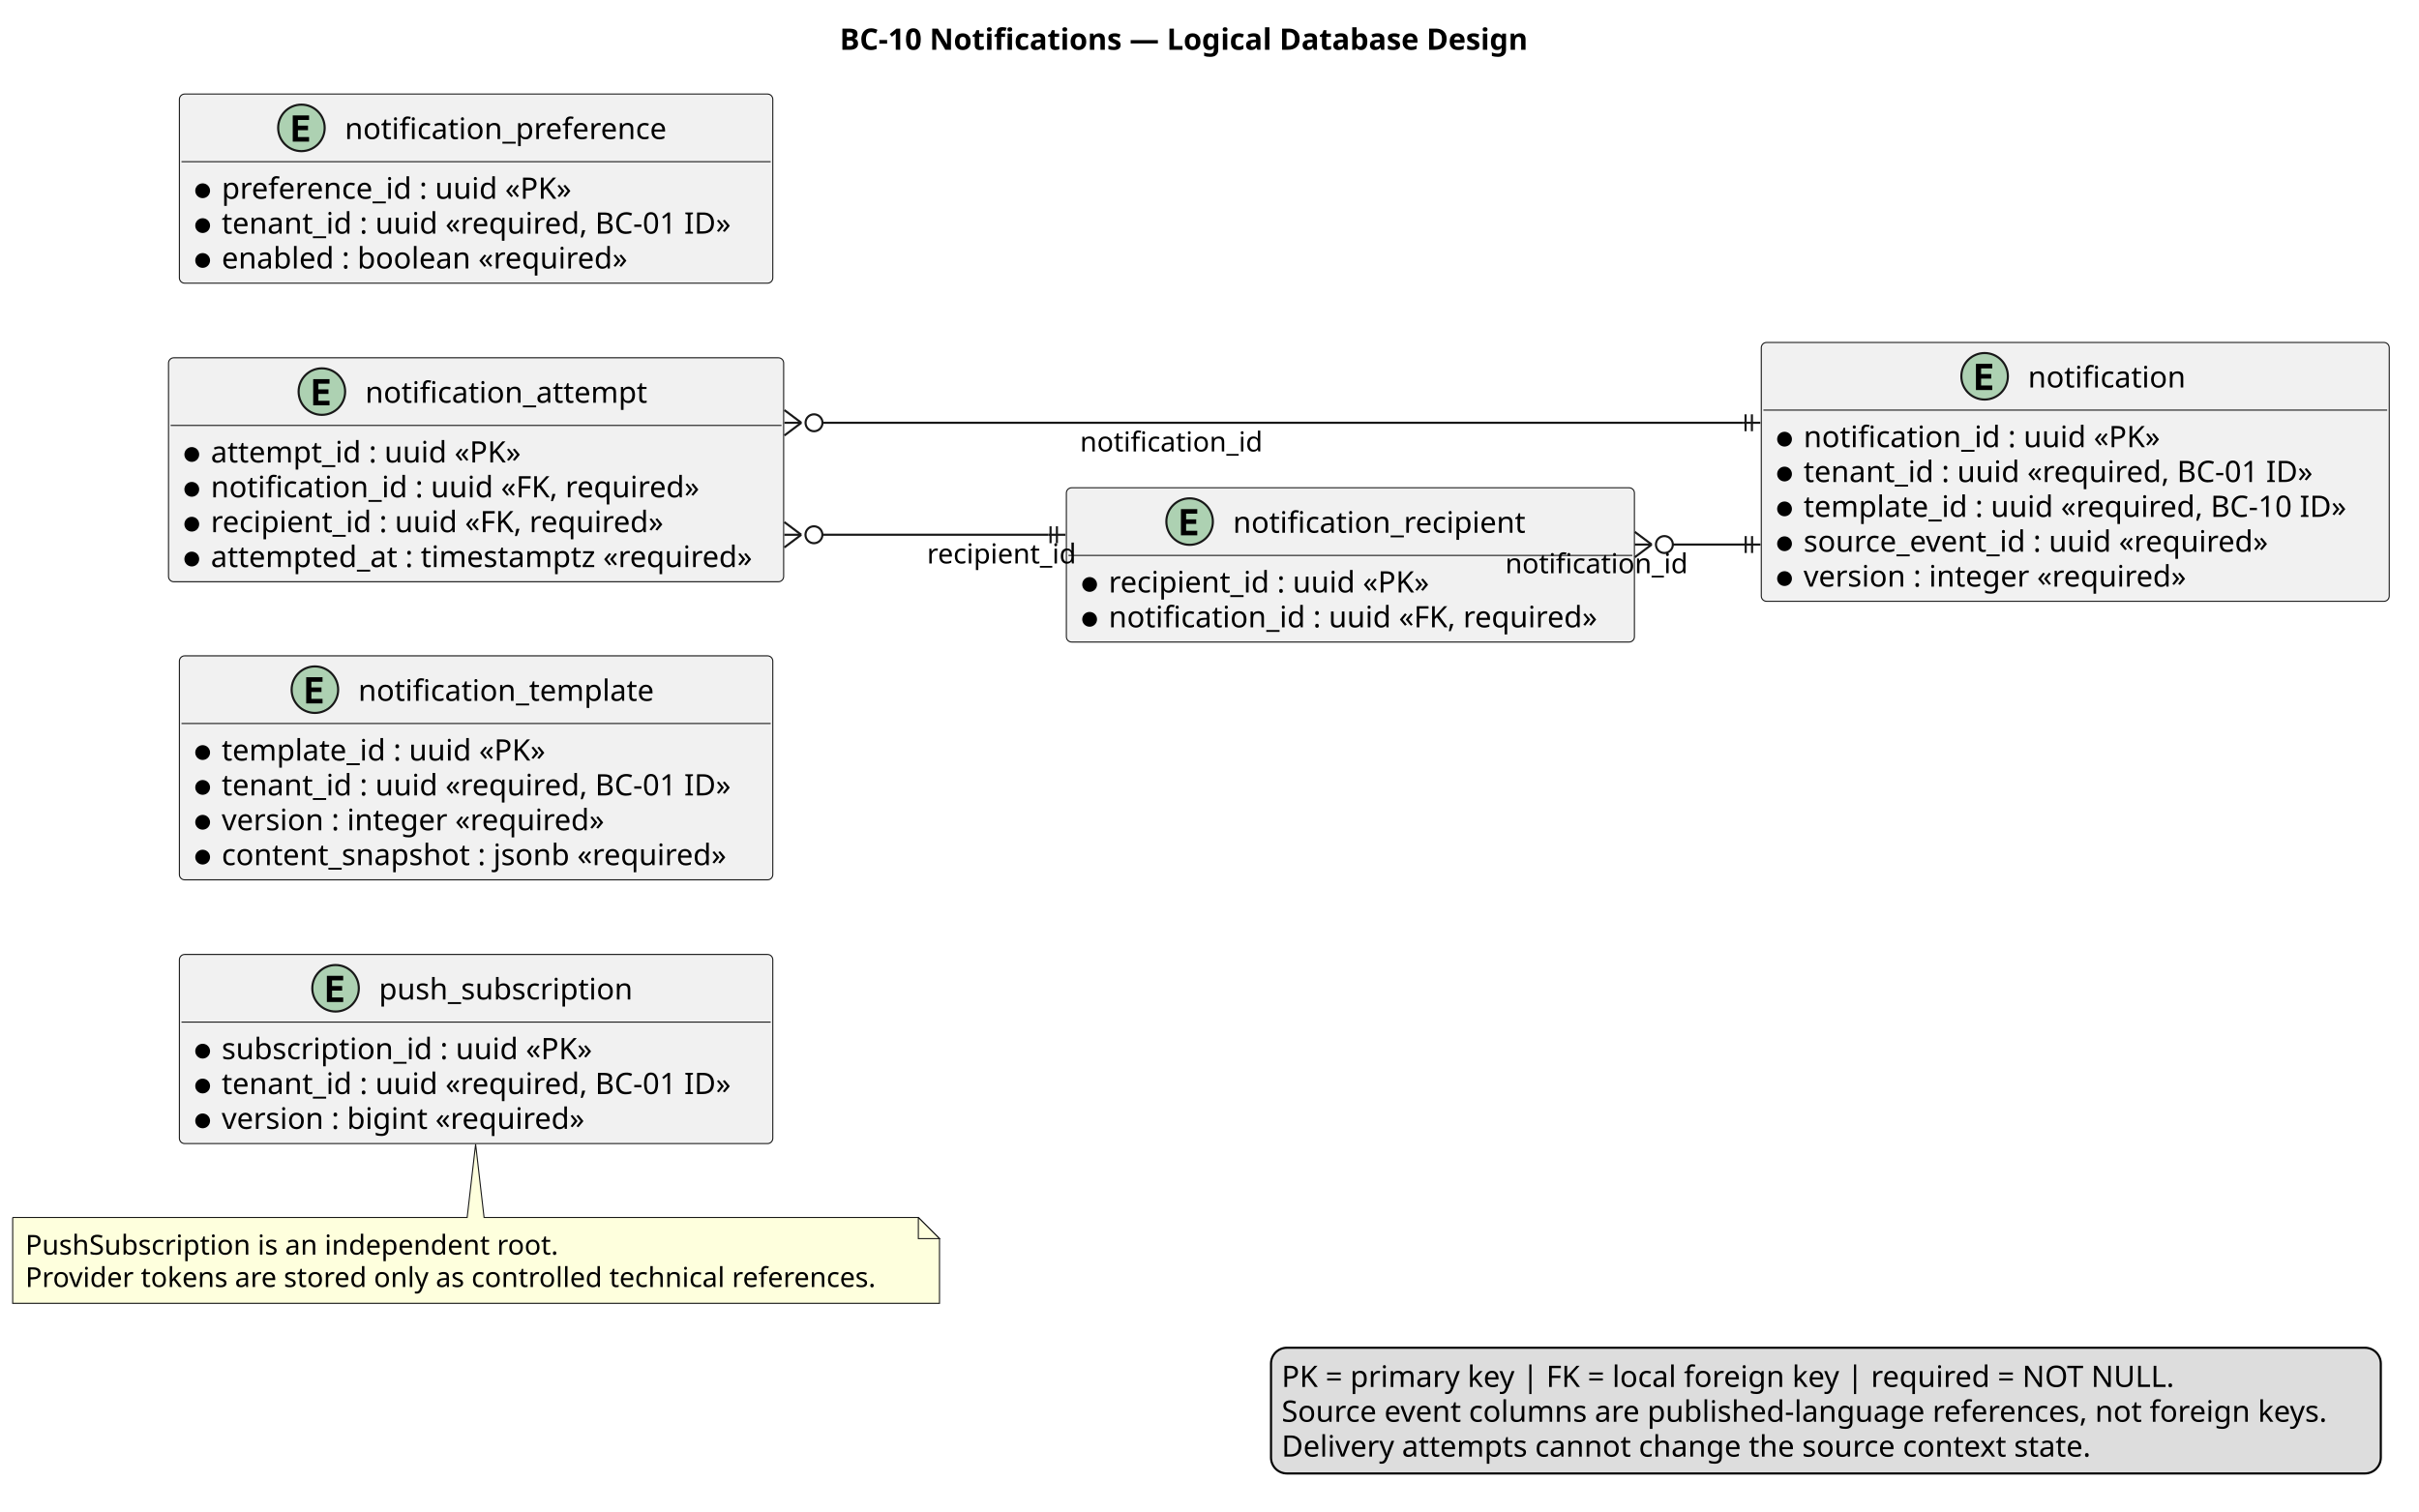
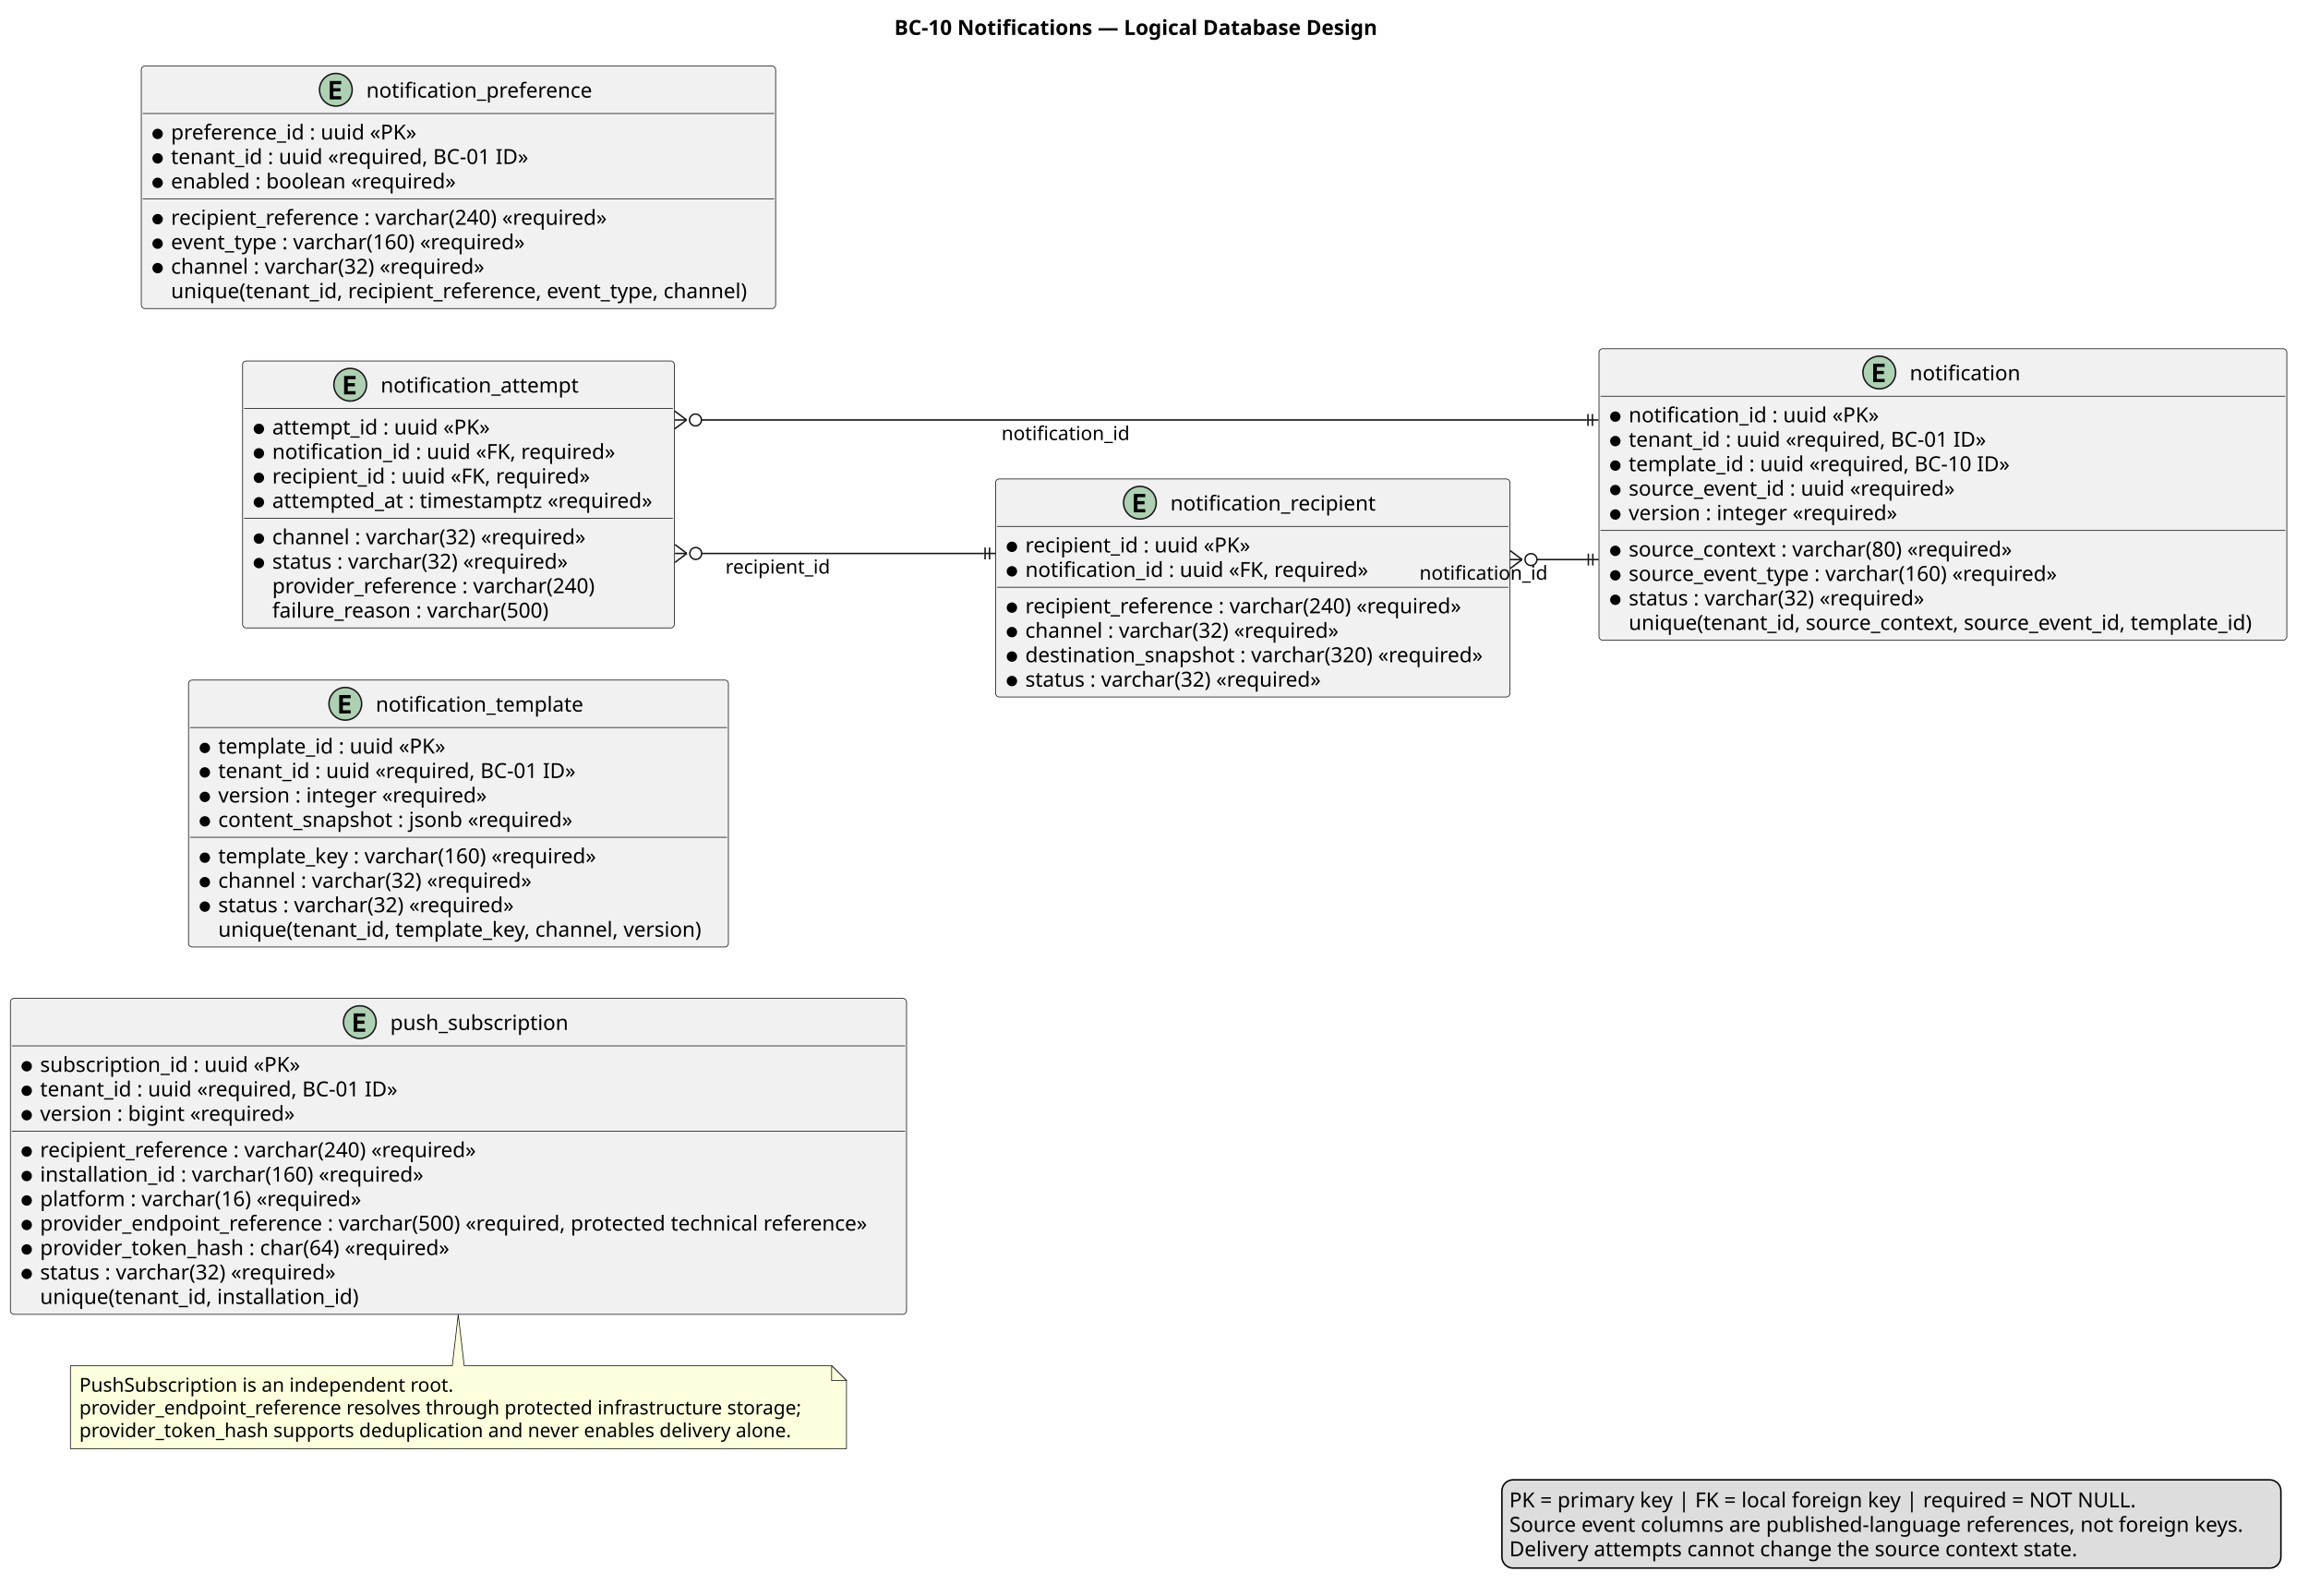
- <svg xmlns="http://www.w3.org/2000/svg" contentStyleType="text/css" data-diagram-type="CLASS" height="715px" preserveAspectRatio="none" style="width:1144px;height:715px;background:#FFFFFF;" version="1.1" viewBox="0 0 1144 715" width="1144px" zoomAndPan="magnify">
+ <svg xmlns="http://www.w3.org/2000/svg" contentStyleType="text/css" data-diagram-type="CLASS" height="1075px" preserveAspectRatio="none" style="width:1555px;height:1075px;background:#FFFFFF;" version="1.1" viewBox="0 0 1555 1075" width="1555px" zoomAndPan="magnify">
  <defs />
  <g>
    <g class="title" data-source-line="1">
-       <text fill="#000000" font-family="sans-serif" font-size="14" font-weight="700" lengthAdjust="spacing" textLength="343.69" x="397.122" y="23.535">BC-10 Notifications — Logical Database Design</text>
-     </g>
-     <g class="entity" data-qualified-name="notification_template" data-source-line="12" id="ent0001">
-       <rect fill="#F1F1F1" height="105.953" rx="2.5" ry="2.5" style="stroke:#181818;stroke-width:0.5;" width="280.632" x="84.84" y="310.238" />
-       <ellipse cx="148.92" cy="326.238" fill="#ADD1B2" rx="11" ry="11" style="stroke:#181818;stroke-width:1;" />
-       <path d="M152.534,332.738 L144.815,332.738 L144.815,320.345 L152.534,320.345 L152.534,322.503 L147.263,322.503 L147.263,325.176 L152.036,325.176 L152.036,327.334 L147.263,327.334 L147.263,330.58 L152.534,330.58 Z " fill="#000000" />
-       <text fill="#000000" font-family="sans-serif" font-size="14" lengthAdjust="spacing" textLength="143.972" x="169.42" y="331.529">notification_template</text>
-       <line style="stroke:#181818;stroke-width:0.5;" x1="85.84" x2="364.472" y1="342.238" y2="342.238" />
-       <g data-visibility-modifier="IE_MANDATORY">
-         <ellipse cx="95.84" cy="355.982" fill="#000000" rx="3" ry="3" style="stroke:#000000;stroke-width:1;" />
-       </g>
-       <text fill="#000000" font-family="sans-serif" font-size="14" lengthAdjust="spacing" textLength="159.093" x="104.84" y="359.773">template_id : uuid «PK»</text>
-       <g data-visibility-modifier="IE_MANDATORY">
-         <ellipse cx="95.84" cy="372.471" fill="#000000" rx="3" ry="3" style="stroke:#000000;stroke-width:1;" />
-       </g>
-       <text fill="#000000" font-family="sans-serif" font-size="14" lengthAdjust="spacing" textLength="254.632" x="104.84" y="376.262">tenant_id : uuid «required, BC-01 ID»</text>
-       <g data-visibility-modifier="IE_MANDATORY">
-         <ellipse cx="95.84" cy="388.959" fill="#000000" rx="3" ry="3" style="stroke:#000000;stroke-width:1;" />
-       </g>
-       <text fill="#000000" font-family="sans-serif" font-size="14" lengthAdjust="spacing" textLength="187.079" x="104.84" y="392.75">version : integer «required»</text>
-       <g data-visibility-modifier="IE_MANDATORY">
-         <ellipse cx="95.84" cy="405.447" fill="#000000" rx="3" ry="3" style="stroke:#000000;stroke-width:1;" />
-       </g>
-       <text fill="#000000" font-family="sans-serif" font-size="14" lengthAdjust="spacing" textLength="247.748" x="104.84" y="409.238">content_snapshot : jsonb «required»</text>
+       <text fill="#000000" font-family="sans-serif" font-size="14" font-weight="700" lengthAdjust="spacing" textLength="343.69" x="602.526" y="23.535">BC-10 Notifications — Logical Database Design</text>
+     </g>
+     <g class="entity" data-qualified-name="notification_template" data-source-line="11" id="ent0001">
+       <rect fill="#F1F1F1" height="179.906" rx="2.5" ry="2.5" style="stroke:#181818;stroke-width:0.5;" width="363.736" x="127.02" y="458.238" />
+       <ellipse cx="232.652" cy="474.238" fill="#ADD1B2" rx="11" ry="11" style="stroke:#181818;stroke-width:1;" />
+       <path d="M236.267,480.738 L228.547,480.738 L228.547,468.345 L236.267,468.345 L236.267,470.503 L230.996,470.503 L230.996,473.176 L235.768,473.176 L235.768,475.334 L230.996,475.334 L230.996,478.58 L236.267,478.58 Z " fill="#000000" />
+       <text fill="#000000" font-family="sans-serif" font-size="14" lengthAdjust="spacing" textLength="143.972" x="253.152" y="479.529">notification_template</text>
+       <line style="stroke:#181818;stroke-width:0.5;" x1="128.02" x2="489.756" y1="490.238" y2="490.238" />
+       <g data-visibility-modifier="IE_MANDATORY">
+         <ellipse cx="138.02" cy="503.982" fill="#000000" rx="3" ry="3" style="stroke:#000000;stroke-width:1;" />
+       </g>
+       <text fill="#000000" font-family="sans-serif" font-size="14" lengthAdjust="spacing" textLength="159.093" x="147.02" y="507.773">template_id : uuid «PK»</text>
+       <g data-visibility-modifier="IE_MANDATORY">
+         <ellipse cx="138.02" cy="520.471" fill="#000000" rx="3" ry="3" style="stroke:#000000;stroke-width:1;" />
+       </g>
+       <text fill="#000000" font-family="sans-serif" font-size="14" lengthAdjust="spacing" textLength="254.632" x="147.02" y="524.262">tenant_id : uuid «required, BC-01 ID»</text>
+       <g data-visibility-modifier="IE_MANDATORY">
+         <ellipse cx="138.02" cy="536.959" fill="#000000" rx="3" ry="3" style="stroke:#000000;stroke-width:1;" />
+       </g>
+       <text fill="#000000" font-family="sans-serif" font-size="14" lengthAdjust="spacing" textLength="187.079" x="147.02" y="540.75">version : integer «required»</text>
+       <g data-visibility-modifier="IE_MANDATORY">
+         <ellipse cx="138.02" cy="553.447" fill="#000000" rx="3" ry="3" style="stroke:#000000;stroke-width:1;" />
+       </g>
+       <text fill="#000000" font-family="sans-serif" font-size="14" lengthAdjust="spacing" textLength="247.748" x="147.02" y="557.238">content_snapshot : jsonb «required»</text>
+       <line style="stroke:#181818;stroke-width:0.5;" x1="128.02" x2="489.756" y1="564.191" y2="564.191" />
+       <g data-visibility-modifier="IE_MANDATORY">
+         <ellipse cx="138.02" cy="577.936" fill="#000000" rx="3" ry="3" style="stroke:#000000;stroke-width:1;" />
+       </g>
+       <text fill="#000000" font-family="sans-serif" font-size="14" lengthAdjust="spacing" textLength="265.522" x="147.02" y="581.727">template_key : varchar(160) «required»</text>
+       <g data-visibility-modifier="IE_MANDATORY">
+         <ellipse cx="138.02" cy="594.424" fill="#000000" rx="3" ry="3" style="stroke:#000000;stroke-width:1;" />
+       </g>
+       <text fill="#000000" font-family="sans-serif" font-size="14" lengthAdjust="spacing" textLength="219.454" x="147.02" y="598.215">channel : varchar(32) «required»</text>
+       <g data-visibility-modifier="IE_MANDATORY">
+         <ellipse cx="138.02" cy="610.912" fill="#000000" rx="3" ry="3" style="stroke:#000000;stroke-width:1;" />
+       </g>
+       <text fill="#000000" font-family="sans-serif" font-size="14" lengthAdjust="spacing" textLength="207.806" x="147.02" y="614.703">status : varchar(32) «required»</text>
+       <text fill="#000000" font-family="sans-serif" font-size="14" lengthAdjust="spacing" textLength="337.736" x="147.02" y="631.191">unique(tenant_id, template_key, channel, version)</text>
    </g>
    <g class="entity" data-qualified-name="notification" data-source-line="22" id="ent0002">
-       <rect fill="#F1F1F1" height="122.441" rx="2.5" ry="2.5" style="stroke:#181818;stroke-width:0.5;" width="296.983" x="832.95" y="161.998" />
-       <ellipse cx="938.572" cy="177.998" fill="#ADD1B2" rx="11" ry="11" style="stroke:#181818;stroke-width:1;" />
-       <path d="M942.186,184.498 L934.467,184.498 L934.467,172.105 L942.186,172.105 L942.186,174.263 L936.915,174.263 L936.915,176.936 L941.688,176.936 L941.688,179.095 L936.915,179.095 L936.915,182.34 L942.186,182.34 Z " fill="#000000" />
-       <text fill="#000000" font-family="sans-serif" font-size="14" lengthAdjust="spacing" textLength="77.239" x="959.072" y="183.289">notification</text>
-       <line style="stroke:#181818;stroke-width:0.5;" x1="833.95" x2="1128.933" y1="193.998" y2="193.998" />
-       <g data-visibility-modifier="IE_MANDATORY">
-         <ellipse cx="843.95" cy="207.742" fill="#000000" rx="3" ry="3" style="stroke:#000000;stroke-width:1;" />
-       </g>
-       <text fill="#000000" font-family="sans-serif" font-size="14" lengthAdjust="spacing" textLength="176.6" x="852.95" y="211.533">notification_id : uuid «PK»</text>
-       <g data-visibility-modifier="IE_MANDATORY">
-         <ellipse cx="843.95" cy="224.231" fill="#000000" rx="3" ry="3" style="stroke:#000000;stroke-width:1;" />
-       </g>
-       <text fill="#000000" font-family="sans-serif" font-size="14" lengthAdjust="spacing" textLength="254.632" x="852.95" y="228.022">tenant_id : uuid «required, BC-01 ID»</text>
-       <g data-visibility-modifier="IE_MANDATORY">
-         <ellipse cx="843.95" cy="240.719" fill="#000000" rx="3" ry="3" style="stroke:#000000;stroke-width:1;" />
-       </g>
-       <text fill="#000000" font-family="sans-serif" font-size="14" lengthAdjust="spacing" textLength="270.983" x="852.95" y="244.51">template_id : uuid «required, BC-10 ID»</text>
-       <g data-visibility-modifier="IE_MANDATORY">
-         <ellipse cx="843.95" cy="257.207" fill="#000000" rx="3" ry="3" style="stroke:#000000;stroke-width:1;" />
-       </g>
-       <text fill="#000000" font-family="sans-serif" font-size="14" lengthAdjust="spacing" textLength="228.792" x="852.95" y="260.998">source_event_id : uuid «required»</text>
-       <g data-visibility-modifier="IE_MANDATORY">
-         <ellipse cx="843.95" cy="273.695" fill="#000000" rx="3" ry="3" style="stroke:#000000;stroke-width:1;" />
-       </g>
-       <text fill="#000000" font-family="sans-serif" font-size="14" lengthAdjust="spacing" textLength="187.079" x="852.95" y="277.487">version : integer «required»</text>
-     </g>
-     <g class="entity" data-qualified-name="notification_recipient" data-source-line="33" id="ent0003">
-       <rect fill="#F1F1F1" height="72.977" rx="2.5" ry="2.5" style="stroke:#181818;stroke-width:0.5;" width="268.642" x="504.31" y="230.728" />
-       <ellipse cx="562.597" cy="246.728" fill="#ADD1B2" rx="11" ry="11" style="stroke:#181818;stroke-width:1;" />
-       <path d="M566.211,253.228 L558.491,253.228 L558.491,240.835 L566.211,240.835 L566.211,242.993 L560.94,242.993 L560.94,245.666 L565.713,245.666 L565.713,247.825 L560.94,247.825 L560.94,251.07 L566.211,251.07 Z " fill="#000000" />
-       <text fill="#000000" font-family="sans-serif" font-size="14" lengthAdjust="spacing" textLength="143.568" x="583.097" y="252.019">notification_recipient</text>
-       <line style="stroke:#181818;stroke-width:0.5;" x1="505.31" x2="771.952" y1="262.728" y2="262.728" />
-       <g data-visibility-modifier="IE_MANDATORY">
-         <ellipse cx="515.31" cy="276.472" fill="#000000" rx="3" ry="3" style="stroke:#000000;stroke-width:1;" />
-       </g>
-       <text fill="#000000" font-family="sans-serif" font-size="14" lengthAdjust="spacing" textLength="158.69" x="524.31" y="280.263">recipient_id : uuid «PK»</text>
-       <g data-visibility-modifier="IE_MANDATORY">
-         <ellipse cx="515.31" cy="292.961" fill="#000000" rx="3" ry="3" style="stroke:#000000;stroke-width:1;" />
-       </g>
-       <text fill="#000000" font-family="sans-serif" font-size="14" lengthAdjust="spacing" textLength="242.642" x="524.31" y="296.752">notification_id : uuid «FK, required»</text>
-     </g>
-     <g class="entity" data-qualified-name="notification_attempt" data-source-line="42" id="ent0004">
-       <rect fill="#F1F1F1" height="105.953" rx="2.5" ry="2.5" style="stroke:#181818;stroke-width:0.5;" width="290.906" x="79.7" y="169.238" />
-       <ellipse cx="152.222" cy="185.238" fill="#ADD1B2" rx="11" ry="11" style="stroke:#181818;stroke-width:1;" />
-       <path d="M155.837,191.738 L148.117,191.738 L148.117,179.345 L155.837,179.345 L155.837,181.503 L150.566,181.503 L150.566,184.176 L155.339,184.176 L155.339,186.334 L150.566,186.334 L150.566,189.58 L155.837,189.58 Z " fill="#000000" />
-       <text fill="#000000" font-family="sans-serif" font-size="14" lengthAdjust="spacing" textLength="137.361" x="172.722" y="190.529">notification_attempt</text>
-       <line style="stroke:#181818;stroke-width:0.5;" x1="80.7" x2="369.606" y1="201.238" y2="201.238" />
-       <g data-visibility-modifier="IE_MANDATORY">
-         <ellipse cx="90.7" cy="214.982" fill="#000000" rx="3" ry="3" style="stroke:#000000;stroke-width:1;" />
-       </g>
-       <text fill="#000000" font-family="sans-serif" font-size="14" lengthAdjust="spacing" textLength="152.482" x="99.7" y="218.773">attempt_id : uuid «PK»</text>
-       <g data-visibility-modifier="IE_MANDATORY">
-         <ellipse cx="90.7" cy="231.471" fill="#000000" rx="3" ry="3" style="stroke:#000000;stroke-width:1;" />
-       </g>
-       <text fill="#000000" font-family="sans-serif" font-size="14" lengthAdjust="spacing" textLength="242.642" x="99.7" y="235.262">notification_id : uuid «FK, required»</text>
-       <g data-visibility-modifier="IE_MANDATORY">
-         <ellipse cx="90.7" cy="247.959" fill="#000000" rx="3" ry="3" style="stroke:#000000;stroke-width:1;" />
-       </g>
-       <text fill="#000000" font-family="sans-serif" font-size="14" lengthAdjust="spacing" textLength="224.731" x="99.7" y="251.75">recipient_id : uuid «FK, required»</text>
-       <g data-visibility-modifier="IE_MANDATORY">
-         <ellipse cx="90.7" cy="264.447" fill="#000000" rx="3" ry="3" style="stroke:#000000;stroke-width:1;" />
-       </g>
-       <text fill="#000000" font-family="sans-serif" font-size="14" lengthAdjust="spacing" textLength="264.906" x="99.7" y="268.238">attempted_at : timestamptz «required»</text>
-     </g>
-     <g class="entity" data-qualified-name="notification_preference" data-source-line="53" id="ent0005">
-       <rect fill="#F1F1F1" height="89.465" rx="2.5" ry="2.5" style="stroke:#181818;stroke-width:0.5;" width="280.632" x="84.84" y="44.488" />
-       <ellipse cx="142.549" cy="60.488" fill="#ADD1B2" rx="11" ry="11" style="stroke:#181818;stroke-width:1;" />
-       <path d="M146.163,66.988 L138.444,66.988 L138.444,54.595 L146.163,54.595 L146.163,56.753 L140.892,56.753 L140.892,59.426 L145.665,59.426 L145.665,61.584 L140.892,61.584 L140.892,64.83 L146.163,64.83 Z " fill="#000000" />
-       <text fill="#000000" font-family="sans-serif" font-size="14" lengthAdjust="spacing" textLength="156.714" x="163.049" y="65.779">notification_preference</text>
-       <line style="stroke:#181818;stroke-width:0.5;" x1="85.84" x2="364.472" y1="76.488" y2="76.488" />
-       <g data-visibility-modifier="IE_MANDATORY">
-         <ellipse cx="95.84" cy="90.232" fill="#000000" rx="3" ry="3" style="stroke:#000000;stroke-width:1;" />
-       </g>
-       <text fill="#000000" font-family="sans-serif" font-size="14" lengthAdjust="spacing" textLength="171.835" x="104.84" y="94.023">preference_id : uuid «PK»</text>
-       <g data-visibility-modifier="IE_MANDATORY">
-         <ellipse cx="95.84" cy="106.721" fill="#000000" rx="3" ry="3" style="stroke:#000000;stroke-width:1;" />
-       </g>
-       <text fill="#000000" font-family="sans-serif" font-size="14" lengthAdjust="spacing" textLength="254.632" x="104.84" y="110.512">tenant_id : uuid «required, BC-01 ID»</text>
-       <g data-visibility-modifier="IE_MANDATORY">
-         <ellipse cx="95.84" cy="123.209" fill="#000000" rx="3" ry="3" style="stroke:#000000;stroke-width:1;" />
-       </g>
-       <text fill="#000000" font-family="sans-serif" font-size="14" lengthAdjust="spacing" textLength="197.77" x="104.84" y="127">enabled : boolean «required»</text>
-     </g>
-     <g class="entity" data-qualified-name="push_subscription" data-source-line="63" id="ent0006">
-       <rect fill="#F1F1F1" height="89.465" rx="2.5" ry="2.5" style="stroke:#181818;stroke-width:0.5;" width="280.632" x="84.84" y="451.488" />
-       <ellipse cx="158.692" cy="467.488" fill="#ADD1B2" rx="11" ry="11" style="stroke:#181818;stroke-width:1;" />
-       <path d="M162.306,473.988 L154.587,473.988 L154.587,461.595 L162.306,461.595 L162.306,463.753 L157.035,463.753 L157.035,466.426 L161.808,466.426 L161.808,468.584 L157.035,468.584 L157.035,471.83 L162.306,471.83 Z " fill="#000000" />
-       <text fill="#000000" font-family="sans-serif" font-size="14" lengthAdjust="spacing" textLength="124.428" x="179.192" y="472.779">push_subscription</text>
-       <line style="stroke:#181818;stroke-width:0.5;" x1="85.84" x2="364.472" y1="483.488" y2="483.488" />
-       <g data-visibility-modifier="IE_MANDATORY">
-         <ellipse cx="95.84" cy="497.232" fill="#000000" rx="3" ry="3" style="stroke:#000000;stroke-width:1;" />
-       </g>
-       <text fill="#000000" font-family="sans-serif" font-size="14" lengthAdjust="spacing" textLength="183.463" x="104.84" y="501.023">subscription_id : uuid «PK»</text>
-       <g data-visibility-modifier="IE_MANDATORY">
-         <ellipse cx="95.84" cy="513.721" fill="#000000" rx="3" ry="3" style="stroke:#000000;stroke-width:1;" />
-       </g>
-       <text fill="#000000" font-family="sans-serif" font-size="14" lengthAdjust="spacing" textLength="254.632" x="104.84" y="517.512">tenant_id : uuid «required, BC-01 ID»</text>
-       <g data-visibility-modifier="IE_MANDATORY">
-         <ellipse cx="95.84" cy="530.209" fill="#000000" rx="3" ry="3" style="stroke:#000000;stroke-width:1;" />
-       </g>
-       <text fill="#000000" font-family="sans-serif" font-size="14" lengthAdjust="spacing" textLength="178.609" x="104.84" y="534">version : bigint «required»</text>
-     </g>
-     <g class="entity" data-qualified-name="GMN10" data-source-line="79" id="ent0011">
-       <path d="M6,575.908 L6,616.529 A0,0 0 0 0 6,616.529 L444.308,616.529 A0,0 0 0 0 444.308,616.529 L444.308,585.908 L434.308,575.908 L228.93,575.908 L224.93,541.248 L220.93,575.908 L6,575.908 A0,0 0 0 0 6,575.908" fill="#FEFFDD" style="stroke:#181818;stroke-width:0.5;" />
-       <path d="M434.308,575.908 L434.308,585.908 L444.308,585.908 L434.308,575.908" fill="#FEFFDD" style="stroke:#181818;stroke-width:0.5;" />
-       <text fill="#000000" font-family="sans-serif" font-size="13" lengthAdjust="spacing" textLength="259.867" x="12" y="593.477">PushSubscription is an independent root.</text>
-       <text fill="#000000" font-family="sans-serif" font-size="13" lengthAdjust="spacing" textLength="417.308" x="12" y="608.787">Provider tokens are stored only as controlled technical references.</text>
-     </g>
-     <g class="link" data-entity-1="ent0003" data-entity-2="ent0002" data-link-type="crowfoot" data-source-line="74" id="lnk7">
-       <path codeLine="74" d="M791.13,257.588 C810.64,257.588 804.82,257.588 824.59,257.588" fill="none" id="notification_recipient-notification" style="stroke:#181818;stroke-width:1;" />
-       <line style="stroke:#181818;stroke-width:1;" x1="781.13" x2="773.13" y1="257.588" y2="263.588" />
-       <line style="stroke:#181818;stroke-width:1;" x1="781.13" x2="773.13" y1="257.588" y2="251.588" />
-       <line style="stroke:#181818;stroke-width:1;" x1="781.13" x2="773.13" y1="257.588" y2="257.588" />
-       <ellipse cx="787.13" cy="257.588" fill="none" rx="4" ry="4" style="stroke:#181818;stroke-width:1;" />
-       <line style="stroke:#181818;stroke-width:1;" x1="828.59" x2="828.59" y1="253.588" y2="261.588" />
-       <line style="stroke:#181818;stroke-width:1;" x1="825.59" x2="825.59" y1="253.588" y2="261.588" />
-       <line style="stroke:#181818;stroke-width:1;" x1="824.59" x2="832.59" y1="257.588" y2="257.588" />
-       <text fill="#000000" font-family="sans-serif" font-size="13" lengthAdjust="spacing" textLength="90.162" x="711.86" y="271.157">notification_id</text>
-     </g>
-     <g class="link" data-entity-1="ent0004" data-entity-2="ent0002" data-link-type="crowfoot" data-source-line="75" id="lnk8">
-       <path codeLine="75" d="M388.97,199.988 C521.71,199.988 690.81,199.988 824.52,199.988" fill="none" id="notification_attempt-notification" style="stroke:#181818;stroke-width:1;" />
-       <line style="stroke:#181818;stroke-width:1;" x1="378.97" x2="370.97" y1="199.988" y2="205.988" />
-       <line style="stroke:#181818;stroke-width:1;" x1="378.97" x2="370.97" y1="199.988" y2="193.988" />
-       <line style="stroke:#181818;stroke-width:1;" x1="378.97" x2="370.97" y1="199.988" y2="199.988" />
-       <ellipse cx="384.97" cy="199.988" fill="none" rx="4" ry="4" style="stroke:#181818;stroke-width:1;" />
-       <line style="stroke:#181818;stroke-width:1;" x1="828.52" x2="828.52" y1="195.988" y2="203.988" />
-       <line style="stroke:#181818;stroke-width:1;" x1="825.52" x2="825.52" y1="195.988" y2="203.988" />
-       <line style="stroke:#181818;stroke-width:1;" x1="824.52" x2="832.52" y1="199.988" y2="199.988" />
-       <text fill="#000000" font-family="sans-serif" font-size="13" lengthAdjust="spacing" textLength="90.162" x="510.75" y="213.557">notification_id</text>
-     </g>
-     <g class="link" data-entity-1="ent0004" data-entity-2="ent0003" data-link-type="crowfoot" data-source-line="76" id="lnk9">
-       <path codeLine="76" d="M388.93,252.958 C432.18,252.958 453.33,252.958 495.84,252.958" fill="none" id="notification_attempt-notification_recipient" style="stroke:#181818;stroke-width:1;" />
-       <line style="stroke:#181818;stroke-width:1;" x1="378.93" x2="370.93" y1="252.958" y2="258.958" />
-       <line style="stroke:#181818;stroke-width:1;" x1="378.93" x2="370.93" y1="252.958" y2="246.958" />
-       <line style="stroke:#181818;stroke-width:1;" x1="378.93" x2="370.93" y1="252.958" y2="252.958" />
-       <ellipse cx="384.93" cy="252.958" fill="none" rx="4" ry="4" style="stroke:#181818;stroke-width:1;" />
-       <line style="stroke:#181818;stroke-width:1;" x1="499.84" x2="499.84" y1="248.958" y2="256.958" />
-       <line style="stroke:#181818;stroke-width:1;" x1="496.84" x2="496.84" y1="248.958" y2="256.958" />
-       <line style="stroke:#181818;stroke-width:1;" x1="495.84" x2="503.84" y1="252.958" y2="252.958" />
-       <text fill="#000000" font-family="sans-serif" font-size="13" lengthAdjust="spacing" textLength="73.531" x="438.39" y="266.527">recipient_id</text>
-     </g>
-     <g class="legend" data-source-line="83">
-       <rect fill="#DDDDDD" height="59.465" rx="7.5" ry="7.5" style="stroke:#000000;stroke-width:1;" width="524.842" x="601.092" y="637.529" />
-       <text fill="#000000" font-family="sans-serif" font-size="14" lengthAdjust="spacing" textLength="445.635" x="606.092" y="656.064">PK = primary key | FK = local foreign key | required = NOT NULL.</text>
-       <text fill="#000000" font-family="sans-serif" font-size="14" lengthAdjust="spacing" textLength="514.842" x="606.092" y="672.553">Source event columns are published-language references, not foreign keys.</text>
-       <text fill="#000000" font-family="sans-serif" font-size="14" lengthAdjust="spacing" textLength="396.396" x="606.092" y="689.041">Delivery attempts cannot change the source context state.</text>
+       <rect fill="#F1F1F1" height="196.394" rx="2.5" ry="2.5" style="stroke:#181818;stroke-width:0.5;" width="463.432" x="1077.31" y="234.998" />
+       <ellipse cx="1266.156" cy="250.998" fill="#ADD1B2" rx="11" ry="11" style="stroke:#181818;stroke-width:1;" />
+       <path d="M1269.77,257.498 L1262.051,257.498 L1262.051,245.105 L1269.77,245.105 L1269.77,247.263 L1264.499,247.263 L1264.499,249.936 L1269.272,249.936 L1269.272,252.095 L1264.499,252.095 L1264.499,255.34 L1269.77,255.34 Z " fill="#000000" />
+       <text fill="#000000" font-family="sans-serif" font-size="14" lengthAdjust="spacing" textLength="77.239" x="1286.656" y="256.289">notification</text>
+       <line style="stroke:#181818;stroke-width:0.5;" x1="1078.31" x2="1539.742" y1="266.998" y2="266.998" />
+       <g data-visibility-modifier="IE_MANDATORY">
+         <ellipse cx="1088.31" cy="280.742" fill="#000000" rx="3" ry="3" style="stroke:#000000;stroke-width:1;" />
+       </g>
+       <text fill="#000000" font-family="sans-serif" font-size="14" lengthAdjust="spacing" textLength="176.6" x="1097.31" y="284.533">notification_id : uuid «PK»</text>
+       <g data-visibility-modifier="IE_MANDATORY">
+         <ellipse cx="1088.31" cy="297.231" fill="#000000" rx="3" ry="3" style="stroke:#000000;stroke-width:1;" />
+       </g>
+       <text fill="#000000" font-family="sans-serif" font-size="14" lengthAdjust="spacing" textLength="254.632" x="1097.31" y="301.022">tenant_id : uuid «required, BC-01 ID»</text>
+       <g data-visibility-modifier="IE_MANDATORY">
+         <ellipse cx="1088.31" cy="313.719" fill="#000000" rx="3" ry="3" style="stroke:#000000;stroke-width:1;" />
+       </g>
+       <text fill="#000000" font-family="sans-serif" font-size="14" lengthAdjust="spacing" textLength="270.983" x="1097.31" y="317.51">template_id : uuid «required, BC-10 ID»</text>
+       <g data-visibility-modifier="IE_MANDATORY">
+         <ellipse cx="1088.31" cy="330.207" fill="#000000" rx="3" ry="3" style="stroke:#000000;stroke-width:1;" />
+       </g>
+       <text fill="#000000" font-family="sans-serif" font-size="14" lengthAdjust="spacing" textLength="228.792" x="1097.31" y="333.998">source_event_id : uuid «required»</text>
+       <g data-visibility-modifier="IE_MANDATORY">
+         <ellipse cx="1088.31" cy="346.695" fill="#000000" rx="3" ry="3" style="stroke:#000000;stroke-width:1;" />
+       </g>
+       <text fill="#000000" font-family="sans-serif" font-size="14" lengthAdjust="spacing" textLength="187.079" x="1097.31" y="350.487">version : integer «required»</text>
+       <line style="stroke:#181818;stroke-width:0.5;" x1="1078.31" x2="1539.742" y1="357.44" y2="357.44" />
+       <g data-visibility-modifier="IE_MANDATORY">
+         <ellipse cx="1088.31" cy="371.184" fill="#000000" rx="3" ry="3" style="stroke:#000000;stroke-width:1;" />
+       </g>
+       <text fill="#000000" font-family="sans-serif" font-size="14" lengthAdjust="spacing" textLength="270.081" x="1097.31" y="374.975">source_context : varchar(80) «required»</text>
+       <g data-visibility-modifier="IE_MANDATORY">
+         <ellipse cx="1088.31" cy="387.672" fill="#000000" rx="3" ry="3" style="stroke:#000000;stroke-width:1;" />
+       </g>
+       <text fill="#000000" font-family="sans-serif" font-size="14" lengthAdjust="spacing" textLength="300.549" x="1097.31" y="391.463">source_event_type : varchar(160) «required»</text>
+       <g data-visibility-modifier="IE_MANDATORY">
+         <ellipse cx="1088.31" cy="404.16" fill="#000000" rx="3" ry="3" style="stroke:#000000;stroke-width:1;" />
+       </g>
+       <text fill="#000000" font-family="sans-serif" font-size="14" lengthAdjust="spacing" textLength="207.806" x="1097.31" y="407.951">status : varchar(32) «required»</text>
+       <text fill="#000000" font-family="sans-serif" font-size="14" lengthAdjust="spacing" textLength="437.432" x="1097.31" y="424.44">unique(tenant_id, source_context, source_event_id, template_id)</text>
+     </g>
+     <g class="entity" data-qualified-name="notification_recipient" data-source-line="34" id="ent0003">
+       <rect fill="#F1F1F1" height="146.93" rx="2.5" ry="2.5" style="stroke:#181818;stroke-width:0.5;" width="346.544" x="670.77" y="322.728" />
+       <ellipse cx="768.008" cy="338.728" fill="#ADD1B2" rx="11" ry="11" style="stroke:#181818;stroke-width:1;" />
+       <path d="M771.622,345.228 L763.902,345.228 L763.902,332.835 L771.622,332.835 L771.622,334.993 L766.351,334.993 L766.351,337.666 L771.124,337.666 L771.124,339.825 L766.351,339.825 L766.351,343.07 L771.622,343.07 Z " fill="#000000" />
+       <text fill="#000000" font-family="sans-serif" font-size="14" lengthAdjust="spacing" textLength="143.568" x="788.508" y="344.019">notification_recipient</text>
+       <line style="stroke:#181818;stroke-width:0.5;" x1="671.77" x2="1016.314" y1="354.728" y2="354.728" />
+       <g data-visibility-modifier="IE_MANDATORY">
+         <ellipse cx="681.77" cy="368.472" fill="#000000" rx="3" ry="3" style="stroke:#000000;stroke-width:1;" />
+       </g>
+       <text fill="#000000" font-family="sans-serif" font-size="14" lengthAdjust="spacing" textLength="158.69" x="690.77" y="372.263">recipient_id : uuid «PK»</text>
+       <g data-visibility-modifier="IE_MANDATORY">
+         <ellipse cx="681.77" cy="384.961" fill="#000000" rx="3" ry="3" style="stroke:#000000;stroke-width:1;" />
+       </g>
+       <text fill="#000000" font-family="sans-serif" font-size="14" lengthAdjust="spacing" textLength="242.642" x="690.77" y="388.752">notification_id : uuid «FK, required»</text>
+       <line style="stroke:#181818;stroke-width:0.5;" x1="671.77" x2="1016.314" y1="395.705" y2="395.705" />
+       <g data-visibility-modifier="IE_MANDATORY">
+         <ellipse cx="681.77" cy="409.449" fill="#000000" rx="3" ry="3" style="stroke:#000000;stroke-width:1;" />
+       </g>
+       <text fill="#000000" font-family="sans-serif" font-size="14" lengthAdjust="spacing" textLength="305.484" x="690.77" y="413.24">recipient_reference : varchar(240) «required»</text>
+       <g data-visibility-modifier="IE_MANDATORY">
+         <ellipse cx="681.77" cy="425.937" fill="#000000" rx="3" ry="3" style="stroke:#000000;stroke-width:1;" />
+       </g>
+       <text fill="#000000" font-family="sans-serif" font-size="14" lengthAdjust="spacing" textLength="219.454" x="690.77" y="429.728">channel : varchar(32) «required»</text>
+       <g data-visibility-modifier="IE_MANDATORY">
+         <ellipse cx="681.77" cy="442.425" fill="#000000" rx="3" ry="3" style="stroke:#000000;stroke-width:1;" />
+       </g>
+       <text fill="#000000" font-family="sans-serif" font-size="14" lengthAdjust="spacing" textLength="320.544" x="690.77" y="446.217">destination_snapshot : varchar(320) «required»</text>
+       <g data-visibility-modifier="IE_MANDATORY">
+         <ellipse cx="681.77" cy="458.914" fill="#000000" rx="3" ry="3" style="stroke:#000000;stroke-width:1;" />
+       </g>
+       <text fill="#000000" font-family="sans-serif" font-size="14" lengthAdjust="spacing" textLength="207.806" x="690.77" y="462.705">status : varchar(32) «required»</text>
+     </g>
+     <g class="entity" data-qualified-name="notification_attempt" data-source-line="43" id="ent0004">
+       <rect fill="#F1F1F1" height="179.906" rx="2.5" ry="2.5" style="stroke:#181818;stroke-width:0.5;" width="290.906" x="163.43" y="243.238" />
+       <ellipse cx="235.952" cy="259.238" fill="#ADD1B2" rx="11" ry="11" style="stroke:#181818;stroke-width:1;" />
+       <path d="M239.567,265.738 L231.847,265.738 L231.847,253.345 L239.567,253.345 L239.567,255.503 L234.296,255.503 L234.296,258.176 L239.069,258.176 L239.069,260.334 L234.296,260.334 L234.296,263.58 L239.567,263.58 Z " fill="#000000" />
+       <text fill="#000000" font-family="sans-serif" font-size="14" lengthAdjust="spacing" textLength="137.361" x="256.452" y="264.529">notification_attempt</text>
+       <line style="stroke:#181818;stroke-width:0.5;" x1="164.43" x2="453.336" y1="275.238" y2="275.238" />
+       <g data-visibility-modifier="IE_MANDATORY">
+         <ellipse cx="174.43" cy="288.982" fill="#000000" rx="3" ry="3" style="stroke:#000000;stroke-width:1;" />
+       </g>
+       <text fill="#000000" font-family="sans-serif" font-size="14" lengthAdjust="spacing" textLength="152.482" x="183.43" y="292.773">attempt_id : uuid «PK»</text>
+       <g data-visibility-modifier="IE_MANDATORY">
+         <ellipse cx="174.43" cy="305.471" fill="#000000" rx="3" ry="3" style="stroke:#000000;stroke-width:1;" />
+       </g>
+       <text fill="#000000" font-family="sans-serif" font-size="14" lengthAdjust="spacing" textLength="242.642" x="183.43" y="309.262">notification_id : uuid «FK, required»</text>
+       <g data-visibility-modifier="IE_MANDATORY">
+         <ellipse cx="174.43" cy="321.959" fill="#000000" rx="3" ry="3" style="stroke:#000000;stroke-width:1;" />
+       </g>
+       <text fill="#000000" font-family="sans-serif" font-size="14" lengthAdjust="spacing" textLength="224.731" x="183.43" y="325.75">recipient_id : uuid «FK, required»</text>
+       <g data-visibility-modifier="IE_MANDATORY">
+         <ellipse cx="174.43" cy="338.447" fill="#000000" rx="3" ry="3" style="stroke:#000000;stroke-width:1;" />
+       </g>
+       <text fill="#000000" font-family="sans-serif" font-size="14" lengthAdjust="spacing" textLength="264.906" x="183.43" y="342.238">attempted_at : timestamptz «required»</text>
+       <line style="stroke:#181818;stroke-width:0.5;" x1="164.43" x2="453.336" y1="349.191" y2="349.191" />
+       <g data-visibility-modifier="IE_MANDATORY">
+         <ellipse cx="174.43" cy="362.935" fill="#000000" rx="3" ry="3" style="stroke:#000000;stroke-width:1;" />
+       </g>
+       <text fill="#000000" font-family="sans-serif" font-size="14" lengthAdjust="spacing" textLength="219.454" x="183.43" y="366.727">channel : varchar(32) «required»</text>
+       <g data-visibility-modifier="IE_MANDATORY">
+         <ellipse cx="174.43" cy="379.424" fill="#000000" rx="3" ry="3" style="stroke:#000000;stroke-width:1;" />
+       </g>
+       <text fill="#000000" font-family="sans-serif" font-size="14" lengthAdjust="spacing" textLength="207.806" x="183.43" y="383.215">status : varchar(32) «required»</text>
+       <text fill="#000000" font-family="sans-serif" font-size="14" lengthAdjust="spacing" textLength="226.413" x="183.43" y="399.703">provider_reference : varchar(240)</text>
+       <text fill="#000000" font-family="sans-serif" font-size="14" lengthAdjust="spacing" textLength="194.852" x="183.43" y="416.191">failure_reason : varchar(500)</text>
+     </g>
+     <g class="entity" data-qualified-name="notification_preference" data-source-line="54" id="ent0005">
+       <rect fill="#F1F1F1" height="163.418" rx="2.5" ry="2.5" style="stroke:#181818;stroke-width:0.5;" width="427.386" x="95.19" y="44.488" />
+       <ellipse cx="226.276" cy="60.488" fill="#ADD1B2" rx="11" ry="11" style="stroke:#181818;stroke-width:1;" />
+       <path d="M229.89,66.988 L222.171,66.988 L222.171,54.595 L229.89,54.595 L229.89,56.753 L224.619,56.753 L224.619,59.426 L229.392,59.426 L229.392,61.584 L224.619,61.584 L224.619,64.83 L229.89,64.83 Z " fill="#000000" />
+       <text fill="#000000" font-family="sans-serif" font-size="14" lengthAdjust="spacing" textLength="156.714" x="246.776" y="65.779">notification_preference</text>
+       <line style="stroke:#181818;stroke-width:0.5;" x1="96.19" x2="521.576" y1="76.488" y2="76.488" />
+       <g data-visibility-modifier="IE_MANDATORY">
+         <ellipse cx="106.19" cy="90.232" fill="#000000" rx="3" ry="3" style="stroke:#000000;stroke-width:1;" />
+       </g>
+       <text fill="#000000" font-family="sans-serif" font-size="14" lengthAdjust="spacing" textLength="171.835" x="115.19" y="94.023">preference_id : uuid «PK»</text>
+       <g data-visibility-modifier="IE_MANDATORY">
+         <ellipse cx="106.19" cy="106.721" fill="#000000" rx="3" ry="3" style="stroke:#000000;stroke-width:1;" />
+       </g>
+       <text fill="#000000" font-family="sans-serif" font-size="14" lengthAdjust="spacing" textLength="254.632" x="115.19" y="110.512">tenant_id : uuid «required, BC-01 ID»</text>
+       <g data-visibility-modifier="IE_MANDATORY">
+         <ellipse cx="106.19" cy="123.209" fill="#000000" rx="3" ry="3" style="stroke:#000000;stroke-width:1;" />
+       </g>
+       <text fill="#000000" font-family="sans-serif" font-size="14" lengthAdjust="spacing" textLength="197.77" x="115.19" y="127">enabled : boolean «required»</text>
+       <line style="stroke:#181818;stroke-width:0.5;" x1="96.19" x2="521.576" y1="133.953" y2="133.953" />
+       <g data-visibility-modifier="IE_MANDATORY">
+         <ellipse cx="106.19" cy="147.697" fill="#000000" rx="3" ry="3" style="stroke:#000000;stroke-width:1;" />
+       </g>
+       <text fill="#000000" font-family="sans-serif" font-size="14" lengthAdjust="spacing" textLength="305.484" x="115.19" y="151.488">recipient_reference : varchar(240) «required»</text>
+       <g data-visibility-modifier="IE_MANDATORY">
+         <ellipse cx="106.19" cy="164.185" fill="#000000" rx="3" ry="3" style="stroke:#000000;stroke-width:1;" />
+       </g>
+       <text fill="#000000" font-family="sans-serif" font-size="14" lengthAdjust="spacing" textLength="248.425" x="115.19" y="167.977">event_type : varchar(160) «required»</text>
+       <g data-visibility-modifier="IE_MANDATORY">
+         <ellipse cx="106.19" cy="180.674" fill="#000000" rx="3" ry="3" style="stroke:#000000;stroke-width:1;" />
+       </g>
+       <text fill="#000000" font-family="sans-serif" font-size="14" lengthAdjust="spacing" textLength="219.454" x="115.19" y="184.465">channel : varchar(32) «required»</text>
+       <text fill="#000000" font-family="sans-serif" font-size="14" lengthAdjust="spacing" textLength="401.386" x="115.19" y="200.953">unique(tenant_id, recipient_reference, event_type, channel)</text>
+     </g>
+     <g class="entity" data-qualified-name="push_subscription" data-source-line="64" id="ent0006">
+       <rect fill="#F1F1F1" height="212.883" rx="2.5" ry="2.5" style="stroke:#181818;stroke-width:0.5;" width="603.767" x="7" y="672.748" />
+       <ellipse cx="242.419" cy="688.748" fill="#ADD1B2" rx="11" ry="11" style="stroke:#181818;stroke-width:1;" />
+       <path d="M246.034,695.248 L238.314,695.248 L238.314,682.855 L246.034,682.855 L246.034,685.013 L240.763,685.013 L240.763,687.686 L245.536,687.686 L245.536,689.845 L240.763,689.845 L240.763,693.09 L246.034,693.09 Z " fill="#000000" />
+       <text fill="#000000" font-family="sans-serif" font-size="14" lengthAdjust="spacing" textLength="124.428" x="262.919" y="694.039">push_subscription</text>
+       <line style="stroke:#181818;stroke-width:0.5;" x1="8" x2="609.767" y1="704.748" y2="704.748" />
+       <g data-visibility-modifier="IE_MANDATORY">
+         <ellipse cx="18" cy="718.492" fill="#000000" rx="3" ry="3" style="stroke:#000000;stroke-width:1;" />
+       </g>
+       <text fill="#000000" font-family="sans-serif" font-size="14" lengthAdjust="spacing" textLength="183.463" x="27" y="722.283">subscription_id : uuid «PK»</text>
+       <g data-visibility-modifier="IE_MANDATORY">
+         <ellipse cx="18" cy="734.981" fill="#000000" rx="3" ry="3" style="stroke:#000000;stroke-width:1;" />
+       </g>
+       <text fill="#000000" font-family="sans-serif" font-size="14" lengthAdjust="spacing" textLength="254.632" x="27" y="738.772">tenant_id : uuid «required, BC-01 ID»</text>
+       <g data-visibility-modifier="IE_MANDATORY">
+         <ellipse cx="18" cy="751.469" fill="#000000" rx="3" ry="3" style="stroke:#000000;stroke-width:1;" />
+       </g>
+       <text fill="#000000" font-family="sans-serif" font-size="14" lengthAdjust="spacing" textLength="178.609" x="27" y="755.26">version : bigint «required»</text>
+       <line style="stroke:#181818;stroke-width:0.5;" x1="8" x2="609.767" y1="762.213" y2="762.213" />
+       <g data-visibility-modifier="IE_MANDATORY">
+         <ellipse cx="18" cy="775.957" fill="#000000" rx="3" ry="3" style="stroke:#000000;stroke-width:1;" />
+       </g>
+       <text fill="#000000" font-family="sans-serif" font-size="14" lengthAdjust="spacing" textLength="305.484" x="27" y="779.748">recipient_reference : varchar(240) «required»</text>
+       <g data-visibility-modifier="IE_MANDATORY">
+         <ellipse cx="18" cy="792.446" fill="#000000" rx="3" ry="3" style="stroke:#000000;stroke-width:1;" />
+       </g>
+       <text fill="#000000" font-family="sans-serif" font-size="14" lengthAdjust="spacing" textLength="270.587" x="27" y="796.237">installation_id : varchar(160) «required»</text>
+       <g data-visibility-modifier="IE_MANDATORY">
+         <ellipse cx="18" cy="808.934" fill="#000000" rx="3" ry="3" style="stroke:#000000;stroke-width:1;" />
+       </g>
+       <text fill="#000000" font-family="sans-serif" font-size="14" lengthAdjust="spacing" textLength="225.012" x="27" y="812.725">platform : varchar(16) «required»</text>
+       <g data-visibility-modifier="IE_MANDATORY">
+         <ellipse cx="18" cy="825.422" fill="#000000" rx="3" ry="3" style="stroke:#000000;stroke-width:1;" />
+       </g>
+       <text fill="#000000" font-family="sans-serif" font-size="14" lengthAdjust="spacing" textLength="577.767" x="27" y="829.213">provider_endpoint_reference : varchar(500) «required, protected technical reference»</text>
+       <g data-visibility-modifier="IE_MANDATORY">
+         <ellipse cx="18" cy="841.91" fill="#000000" rx="3" ry="3" style="stroke:#000000;stroke-width:1;" />
+       </g>
+       <text fill="#000000" font-family="sans-serif" font-size="14" lengthAdjust="spacing" textLength="287.458" x="27" y="845.701">provider_token_hash : char(64) «required»</text>
+       <g data-visibility-modifier="IE_MANDATORY">
+         <ellipse cx="18" cy="858.399" fill="#000000" rx="3" ry="3" style="stroke:#000000;stroke-width:1;" />
+       </g>
+       <text fill="#000000" font-family="sans-serif" font-size="14" lengthAdjust="spacing" textLength="207.806" x="27" y="862.19">status : varchar(32) «required»</text>
+       <text fill="#000000" font-family="sans-serif" font-size="14" lengthAdjust="spacing" textLength="223.023" x="27" y="878.678">unique(tenant_id, installation_id)</text>
+     </g>
+     <g class="entity" data-qualified-name="GMN10" data-source-line="82" id="ent0011">
+       <path d="M47.45,920.228 L47.45,976.16 A0,0 0 0 0 47.45,976.16 L570.308,976.16 A0,0 0 0 0 570.308,976.16 L570.308,930.228 L560.308,920.228 L312.74,920.228 L308.74,885.738 L304.74,920.228 L47.45,920.228 A0,0 0 0 0 47.45,920.228" fill="#FEFFDD" style="stroke:#181818;stroke-width:0.5;" />
+       <path d="M560.308,920.228 L560.308,930.228 L570.308,930.228 L560.308,920.228" fill="#FEFFDD" style="stroke:#181818;stroke-width:0.5;" />
+       <text fill="#000000" font-family="sans-serif" font-size="13" lengthAdjust="spacing" textLength="259.867" x="53.45" y="937.797">PushSubscription is an independent root.</text>
+       <text fill="#000000" font-family="sans-serif" font-size="13" lengthAdjust="spacing" textLength="501.858" x="53.45" y="953.107">provider_endpoint_reference resolves through protected infrastructure storage;</text>
+       <text fill="#000000" font-family="sans-serif" font-size="13" lengthAdjust="spacing" textLength="495.644" x="53.45" y="968.418">provider_token_hash supports deduplication and never enables delivery alone.</text>
+     </g>
+     <g class="link" data-entity-1="ent0003" data-entity-2="ent0002" data-link-type="crowfoot" data-source-line="77" id="lnk7">
+       <path codeLine="77" d="M1035.51,377.058 C1055,377.058 1049.08,377.058 1069.15,377.058" fill="none" id="notification_recipient-notification" style="stroke:#181818;stroke-width:1;" />
+       <line style="stroke:#181818;stroke-width:1;" x1="1025.51" x2="1017.51" y1="377.058" y2="383.058" />
+       <line style="stroke:#181818;stroke-width:1;" x1="1025.51" x2="1017.51" y1="377.058" y2="371.058" />
+       <line style="stroke:#181818;stroke-width:1;" x1="1025.51" x2="1017.51" y1="377.058" y2="377.058" />
+       <ellipse cx="1031.51" cy="377.058" fill="none" rx="4" ry="4" style="stroke:#181818;stroke-width:1;" />
+       <line style="stroke:#181818;stroke-width:1;" x1="1073.15" x2="1073.15" y1="373.058" y2="381.058" />
+       <line style="stroke:#181818;stroke-width:1;" x1="1070.15" x2="1070.15" y1="373.058" y2="381.058" />
+       <line style="stroke:#181818;stroke-width:1;" x1="1069.15" x2="1077.15" y1="377.058" y2="377.058" />
+       <text fill="#000000" font-family="sans-serif" font-size="13" lengthAdjust="spacing" textLength="90.162" x="956.33" y="390.627">notification_id</text>
+     </g>
+     <g class="link" data-entity-1="ent0004" data-entity-2="ent0002" data-link-type="crowfoot" data-source-line="78" id="lnk8">
+       <path codeLine="78" d="M472.58,282.988 C635.85,282.988 876.79,282.988 1068.89,282.988" fill="none" id="notification_attempt-notification" style="stroke:#181818;stroke-width:1;" />
+       <line style="stroke:#181818;stroke-width:1;" x1="462.58" x2="454.58" y1="282.988" y2="288.988" />
+       <line style="stroke:#181818;stroke-width:1;" x1="462.58" x2="454.58" y1="282.988" y2="276.988" />
+       <line style="stroke:#181818;stroke-width:1;" x1="462.58" x2="454.58" y1="282.988" y2="282.988" />
+       <ellipse cx="468.58" cy="282.988" fill="none" rx="4" ry="4" style="stroke:#181818;stroke-width:1;" />
+       <line style="stroke:#181818;stroke-width:1;" x1="1072.89" x2="1072.89" y1="278.988" y2="286.988" />
+       <line style="stroke:#181818;stroke-width:1;" x1="1069.89" x2="1069.89" y1="278.988" y2="286.988" />
+       <line style="stroke:#181818;stroke-width:1;" x1="1068.89" x2="1076.89" y1="282.988" y2="282.988" />
+       <text fill="#000000" font-family="sans-serif" font-size="13" lengthAdjust="spacing" textLength="90.162" x="674.73" y="296.557">notification_id</text>
+     </g>
+     <g class="link" data-entity-1="ent0004" data-entity-2="ent0003" data-link-type="crowfoot" data-source-line="79" id="lnk9">
+       <path codeLine="79" d="M472.76,372.938 C539.46,372.938 592.97,372.938 662.7,372.938" fill="none" id="notification_attempt-notification_recipient" style="stroke:#181818;stroke-width:1;" />
+       <line style="stroke:#181818;stroke-width:1;" x1="462.76" x2="454.76" y1="372.938" y2="378.938" />
+       <line style="stroke:#181818;stroke-width:1;" x1="462.76" x2="454.76" y1="372.938" y2="366.938" />
+       <line style="stroke:#181818;stroke-width:1;" x1="462.76" x2="454.76" y1="372.938" y2="372.938" />
+       <ellipse cx="468.76" cy="372.938" fill="none" rx="4" ry="4" style="stroke:#181818;stroke-width:1;" />
+       <line style="stroke:#181818;stroke-width:1;" x1="666.7" x2="666.7" y1="368.938" y2="376.938" />
+       <line style="stroke:#181818;stroke-width:1;" x1="663.7" x2="663.7" y1="368.938" y2="376.938" />
+       <line style="stroke:#181818;stroke-width:1;" x1="662.7" x2="670.7" y1="372.938" y2="372.938" />
+       <text fill="#000000" font-family="sans-serif" font-size="13" lengthAdjust="spacing" textLength="73.531" x="488.73" y="386.507">recipient_id</text>
+     </g>
+     <g class="legend" data-source-line="87">
+       <rect fill="#DDDDDD" height="59.465" rx="7.5" ry="7.5" style="stroke:#000000;stroke-width:1;" width="524.842" x="1011.9" y="997.16" />
+       <text fill="#000000" font-family="sans-serif" font-size="14" lengthAdjust="spacing" textLength="445.635" x="1016.9" y="1015.695">PK = primary key | FK = local foreign key | required = NOT NULL.</text>
+       <text fill="#000000" font-family="sans-serif" font-size="14" lengthAdjust="spacing" textLength="514.842" x="1016.9" y="1032.183">Source event columns are published-language references, not foreign keys.</text>
+       <text fill="#000000" font-family="sans-serif" font-size="14" lengthAdjust="spacing" textLength="396.396" x="1016.9" y="1048.672">Delivery attempts cannot change the source context state.</text>
    </g>
  </g>
</svg>
